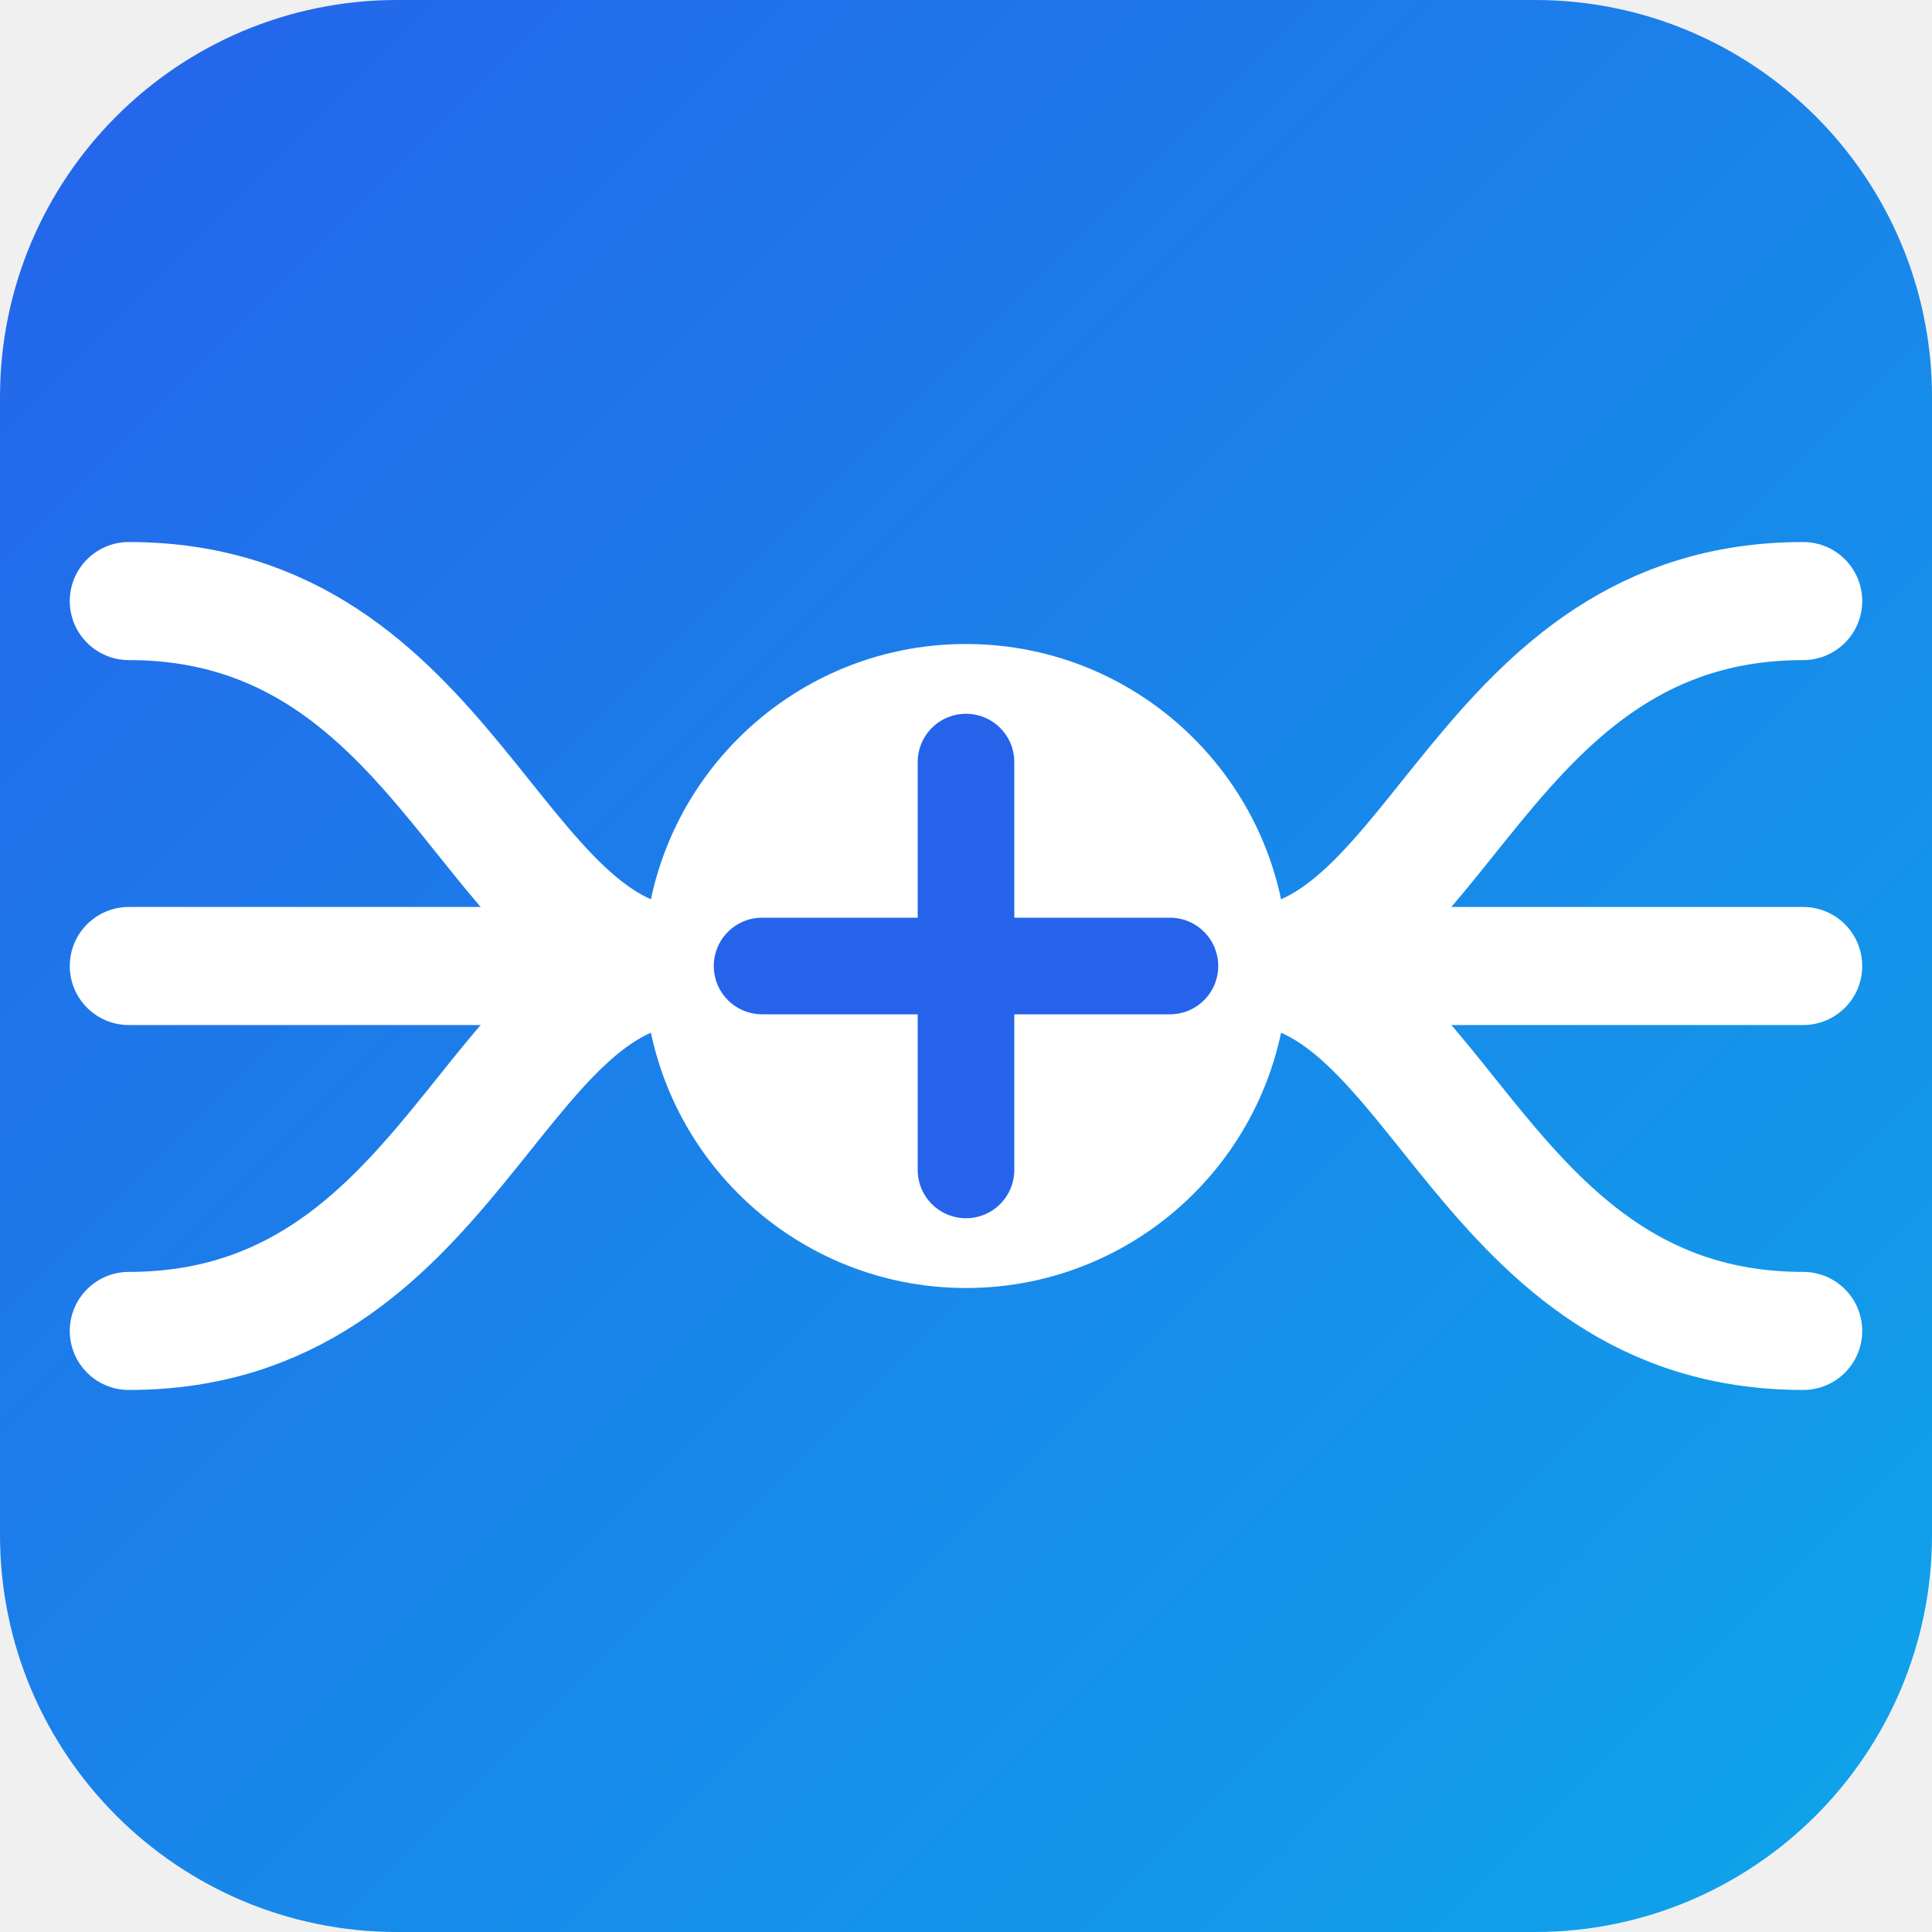
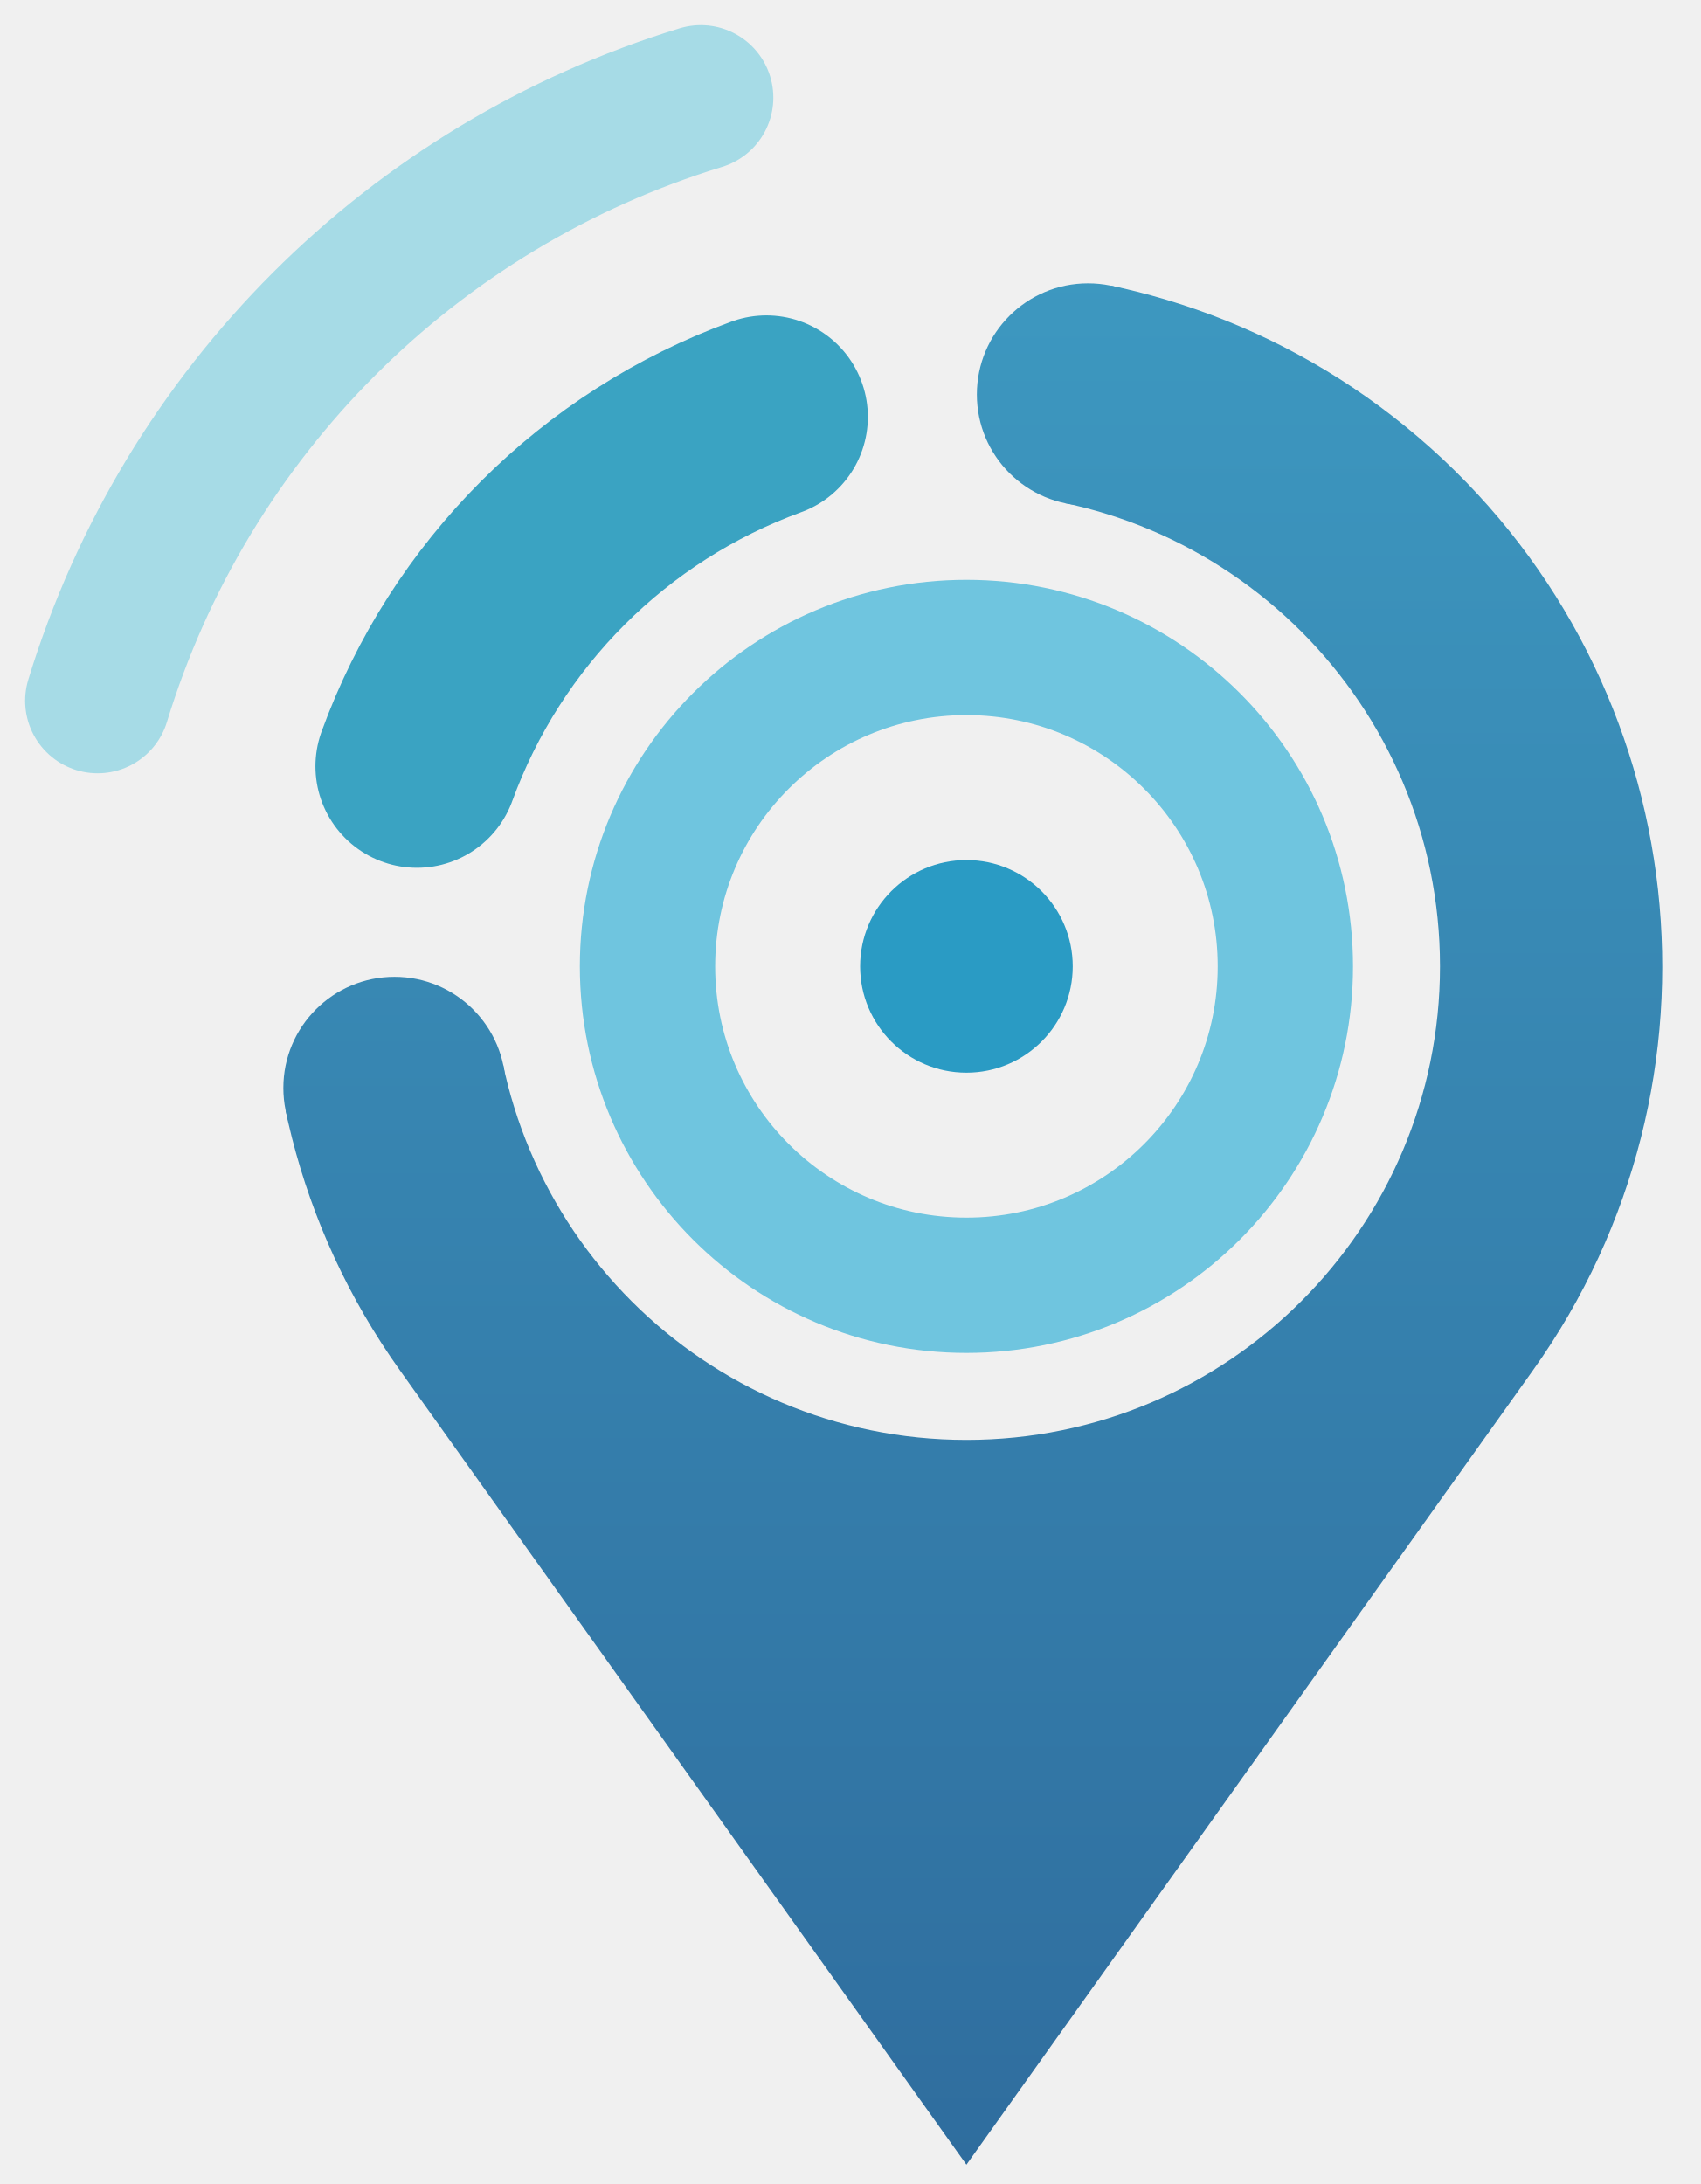
- <svg xmlns="http://www.w3.org/2000/svg" width="180" height="180" viewBox="0 0 180 180" fill="none">
+ <svg xmlns="http://www.w3.org/2000/svg" viewBox="4 0 88 113" fill="none">
  <defs>
-     <linearGradient id="gismart-bg" x1="0" y1="0" x2="180" y2="180" gradientUnits="userSpaceOnUse">
-       <stop stop-color="#2563eb" />
-       <stop offset="1" stop-color="#0ea5e9" />
+     <linearGradient id="g" x1="0" y1="14" x2="0" y2="112" gradientUnits="userSpaceOnUse">
+       <stop stop-color="#3d98c0" />
+       <stop offset="1" stop-color="#2f6d9e" />
    </linearGradient>
+     <mask id="m" maskUnits="userSpaceOnUse" x="0" y="0" width="100" height="120">
+       <rect width="100" height="120" fill="#fff" />
+       <path d="M 54 50 L -24.25 66.63 L -26 -30 L 70.63 -28.25 Z" fill="#000" />
+     </mask>
  </defs>
-   <rect width="180" height="180" rx="37" fill="url(#gismart-bg)" />
-   <g stroke="#ffffff" stroke-width="11" stroke-linecap="round" fill="none">
-     <path d="M12 56 C 42 56, 46 90, 64 90" />
-     <path d="M12 90 H 64" />
-     <path d="M12 124 C 42 124, 46 90, 64 90" />
-     <path d="M168 56 C 138 56, 134 90, 116 90" />
-     <path d="M168 90 H 116" />
-     <path d="M168 124 C 138 124, 134 90, 116 90" />
-   </g>
-   <circle cx="90" cy="90" r="30" fill="#ffffff" />
-   <g stroke="#2563eb" stroke-width="9" stroke-linecap="round">
-     <path d="M90 71 V 109" />
-     <path d="M71 90 H 109" />
-   </g>
+   <path mask="url(#m)" fill="url(#g)" fill-rule="evenodd" d="M 83.31 70.9 L 54 112 L 24.69 70.9 A 36 36 0 1 1 83.31 70.9 Z M 78.5 50 A 24.5 24.5 0 1 0 29.5 50 A 24.5 24.5 0 1 0 78.5 50 Z" />
+   <circle cx="24.41" cy="56.29" r="5.75" fill="url(#g)" />
+   <circle cx="60.29" cy="20.41" r="5.75" fill="url(#g)" />
+   <path d="M 25.57 39.65 A 30.25 30.25 0 0 1 43.65 21.57" stroke="#3aa3c2" stroke-width="10.5" stroke-linecap="round" />
+   <path d="M 9.05 36.26 A 47 47 0 0 1 40.26 5.05" stroke="#a6dbe6" stroke-width="7.5" stroke-linecap="round" />
+   <circle cx="54" cy="50" r="16.5" stroke="#6fc5df" stroke-width="7" />
+   <circle cx="54" cy="50" r="5.5" fill="#2a9bc4" />
</svg>
